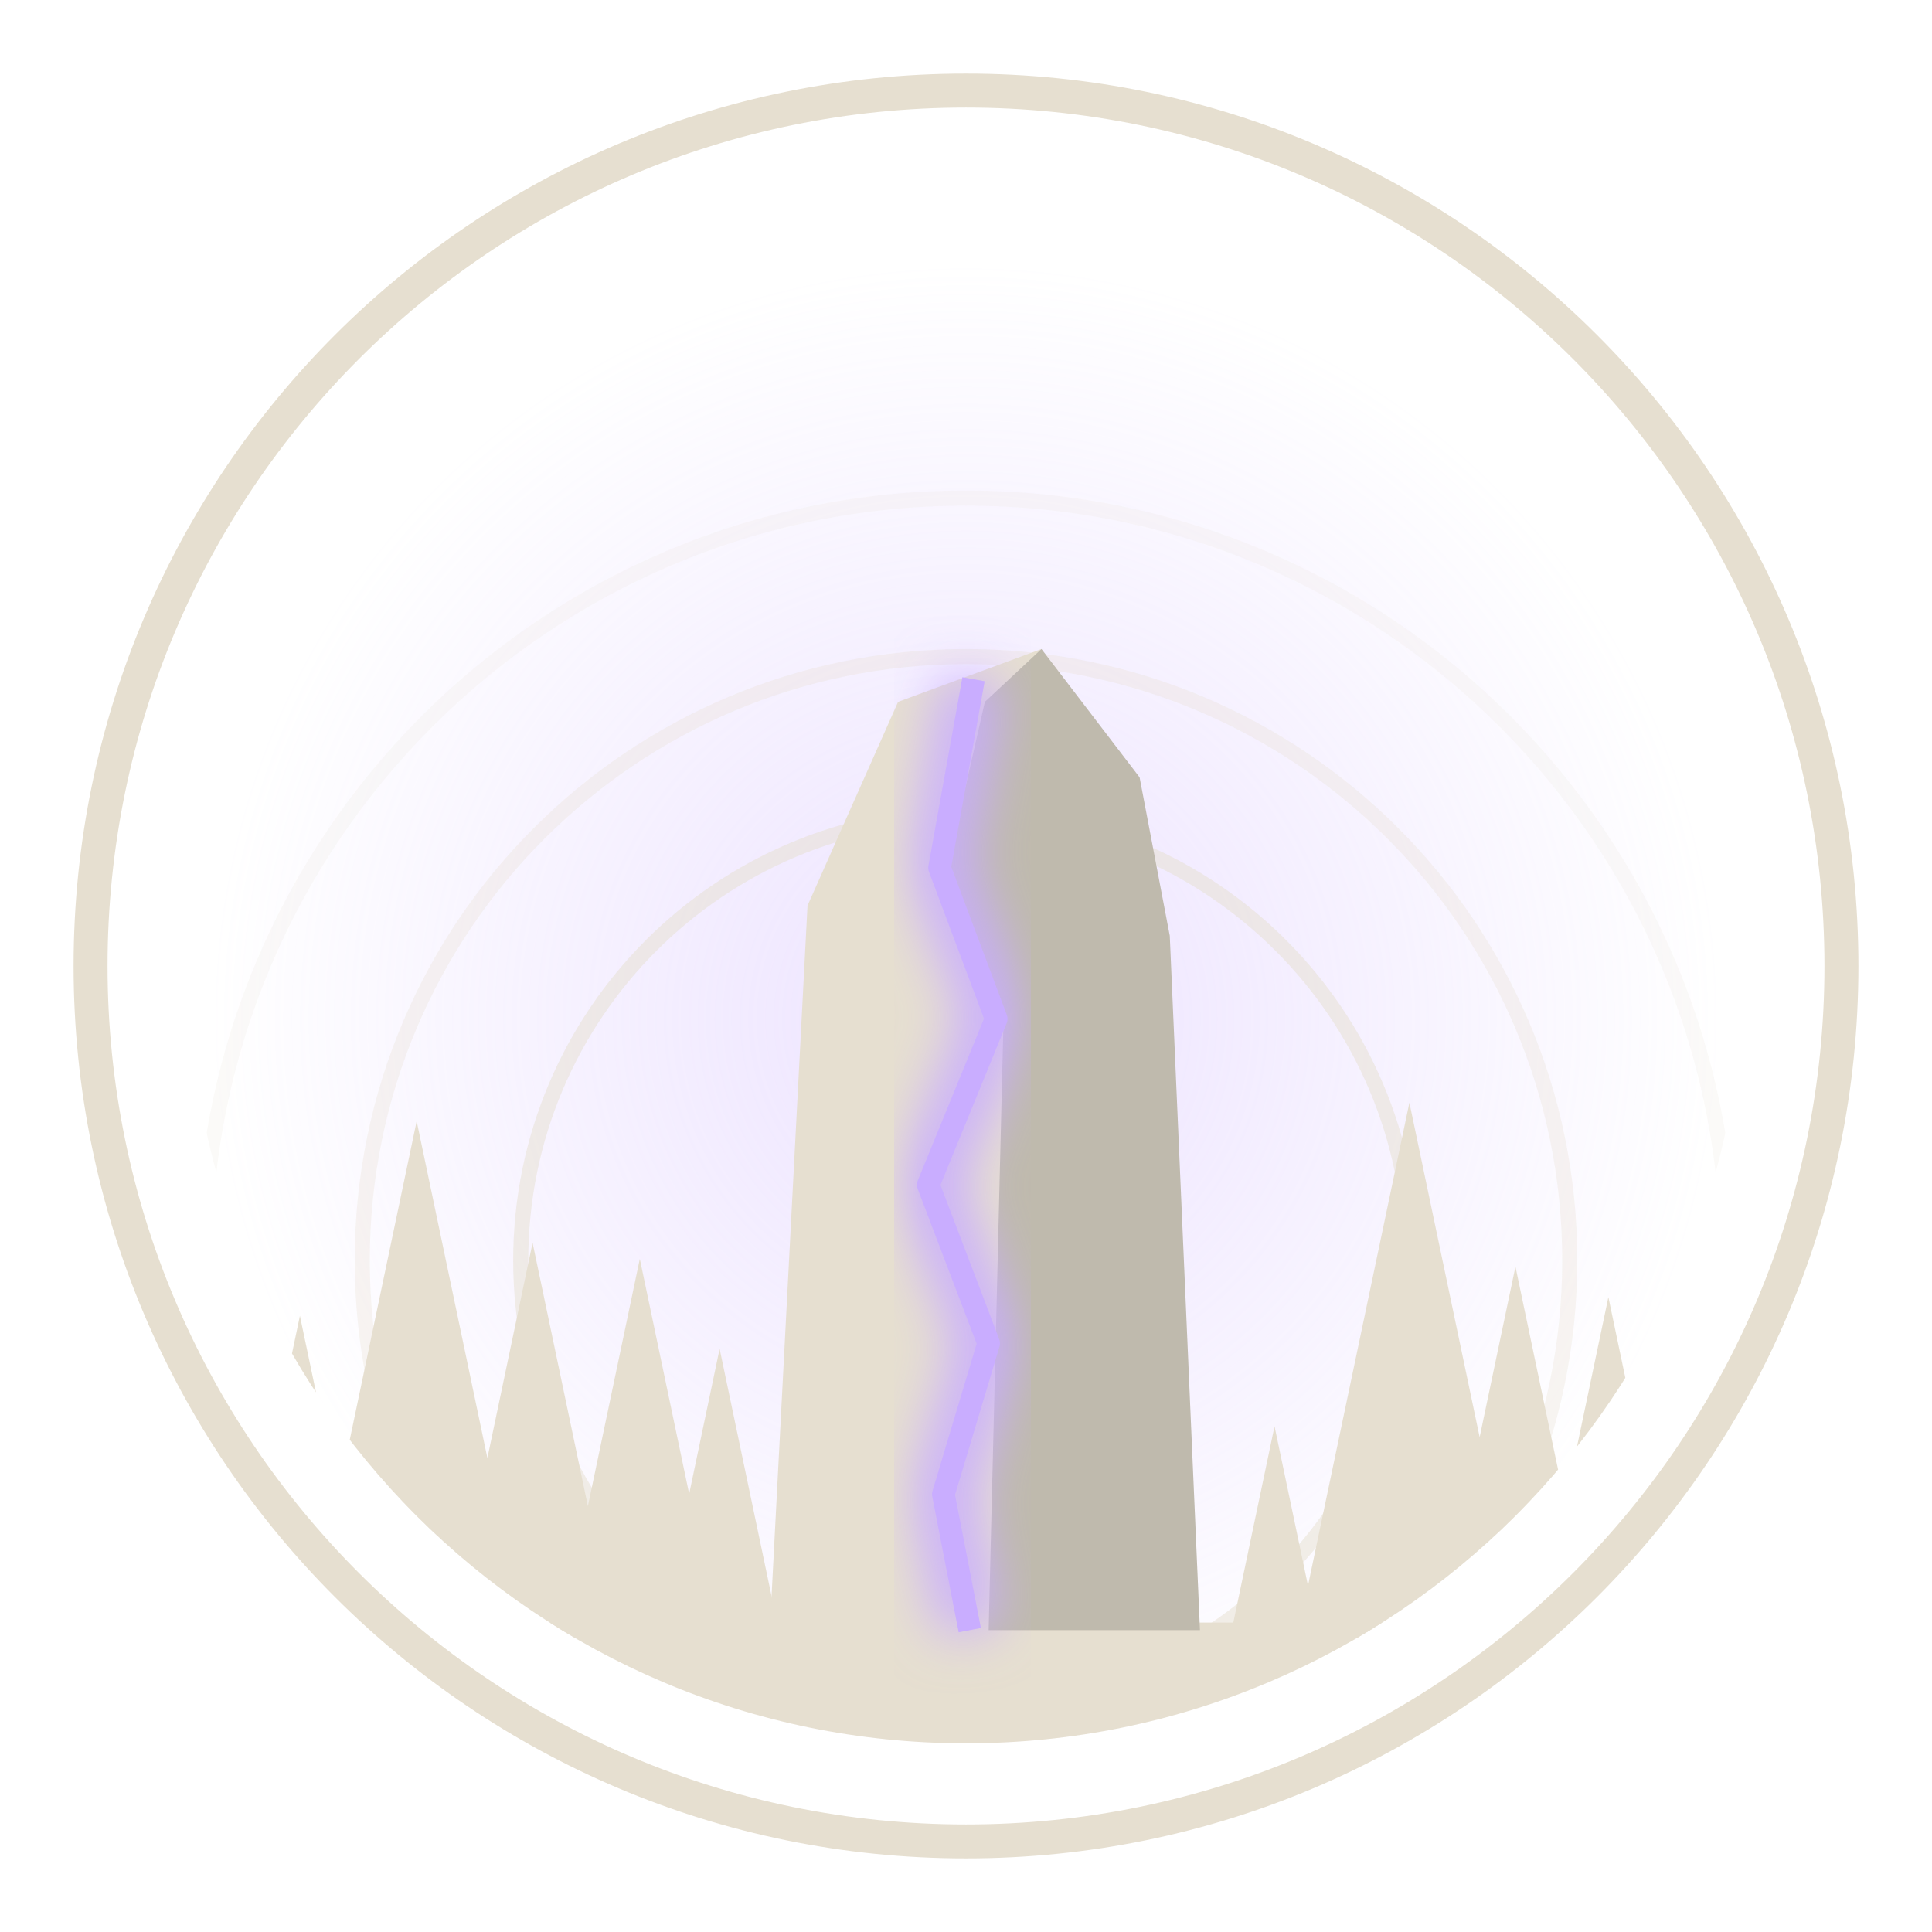
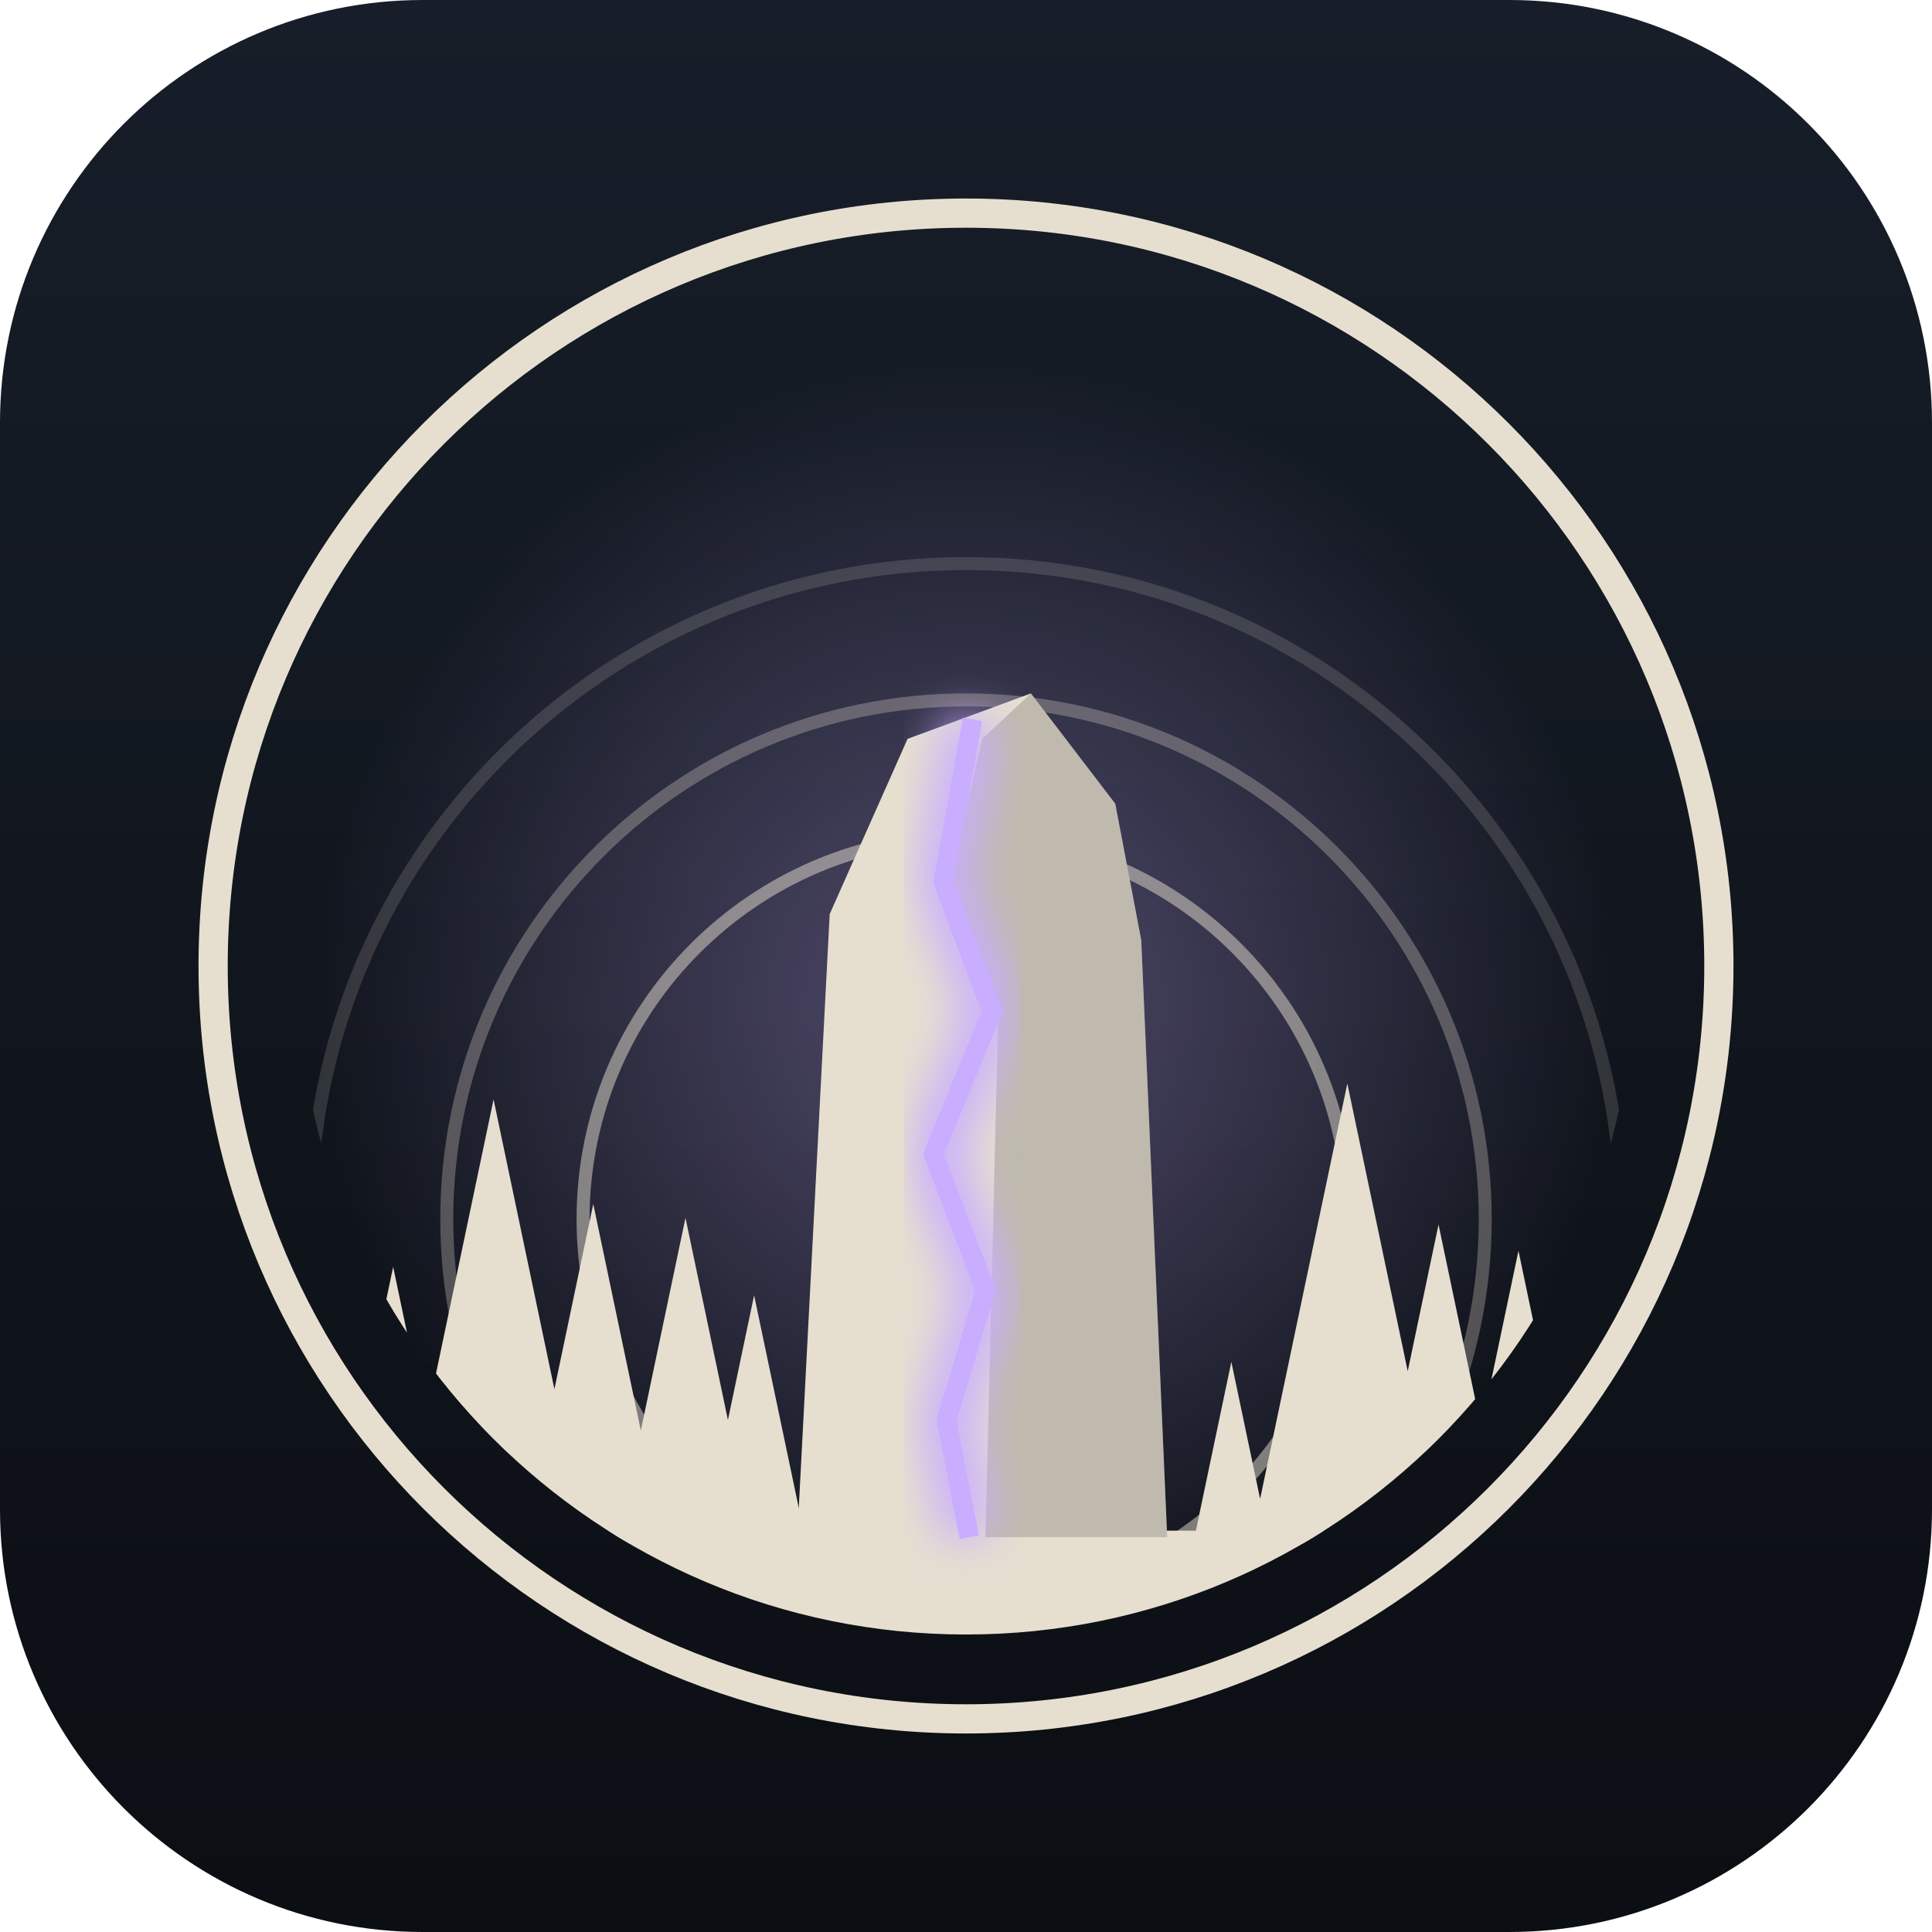
<svg xmlns="http://www.w3.org/2000/svg" viewBox="0 0 512 512">
  <defs>
-     <clipPath id="inm">
-       <circle cx="256" cy="256" r="206" />
-     </clipPath>
-     <radialGradient id="halom" cx="256" cy="270" r="200" gradientUnits="userSpaceOnUse">
-       <stop offset="0" stop-color="#c9adff" stop-opacity=".35" />
-       <stop offset="1" stop-color="#c9adff" stop-opacity="0" />
-     </radialGradient>
-     <filter id="blm" x="-50%" y="-50%" width="200%" height="200%">
-       <feGaussianBlur stdDeviation="7" />
-     </filter>
+     <linearGradient id="ib" x1="0" y1="0" x2="0" y2="1">
+       <stop offset="0" stop-color="#171e29" />
+       <stop offset="1" stop-color="#0b0e13" />
+     </linearGradient>
  </defs>
-   <circle cx="256" cy="256" r="232" fill="none" stroke="#e6dfd0" stroke-width="9" />
-   <g clip-path="url(#inm)">
-     <circle cx="256" cy="270" r="200" fill="url(#halom)" />
-     <g transform="translate(0 34)">
-       <g fill="none" stroke="#e6dfd0" stroke-width="4">
-         <circle cx="256" cy="300" r="118" opacity=".5" />
-         <circle cx="256" cy="300" r="160" opacity=".3" />
-         <circle cx="256" cy="300" r="202" opacity=".16" />
+   <rect width="512" height="512" rx="112" fill="url(#ib)" />
+   <g transform="translate(35.84 35.84) scale(0.86)">
+     <defs>
+       <clipPath id="ini">
+         <circle cx="256" cy="256" r="206" />
+       </clipPath>
+       <radialGradient id="haloi" cx="256" cy="270" r="200" gradientUnits="userSpaceOnUse">
+         <stop offset="0" stop-color="#c9adff" stop-opacity=".35" />
+         <stop offset="1" stop-color="#c9adff" stop-opacity="0" />
+       </radialGradient>
+       <filter id="bli" x="-50%" y="-50%" width="200%" height="200%">
+         <feGaussianBlur stdDeviation="7" />
+       </filter>
+     </defs>
+     <circle cx="256" cy="256" r="232" fill="none" stroke="#e6dfd0" stroke-width="9" />
+     <g clip-path="url(#ini)">
+       <circle cx="256" cy="270" r="200" fill="url(#haloi)" />
+       <g transform="translate(0 34)">
+         <g fill="none" stroke="#e6dfd0" stroke-width="4">
+           <circle cx="256" cy="300" r="118" opacity=".5" />
+           <circle cx="256" cy="300" r="160" opacity=".3" />
+           <circle cx="256" cy="300" r="202" opacity=".16" />
+         </g>
+         <path d="M46,400 L57.762,343.992 L69.523,400 Z M61.566,400 L79.478,314.704 L97.39,400 Z M81.674,400 L110.419,263.119 L139.164,400 Z M119.165,400 L141.141,295.356 L163.116,400 Z M148.475,400 L169.557,299.608 L190.64,400 Z M174.634,400 L190.708,323.459 L206.782,400 Z  M326,400 L337.764,343.979 L349.529,400 Z M343.733,400 L373.506,258.22 L403.28,400 Z M380.963,400 L401.61,301.677 L422.258,400 Z M407.287,400 L426.238,309.756 L445.189,400 Z M434.644,400 L460.214,278.238 L485.784,400 Z M464.127,400 L478.287,332.573 L492.446,400 Z " fill="#e6dfd0" />
+         <rect x="0" y="396" width="512" height="130" fill="#e6dfd0" />
+         <path d="M204,398 L214,206 L238,152 L276,138 L302,172 L310,214 L318,398 Z" fill="#e6dfd0" />
+         <path d="M276,138 L302,172 L310,214 L318,398 L262,398 L266,234 L251,196 L261,152 Z" fill="#0b0e13" opacity=".18" />
+         <path d="M258,146 L249,196 L264,236 L246,280 L262,322 L250,362 L257,398" fill="none" stroke="#c9adff" stroke-width="16" stroke-linejoin="round" filter="url(#bli)" />
+         <path d="M258,146 L249,196 L264,236 L246,280 L262,322 L250,362 L257,398" fill="none" stroke="#c9adff" stroke-width="6" stroke-linejoin="round" />
      </g>
-       <path d="M46,400 L57.762,343.992 L69.523,400 Z M61.566,400 L79.478,314.704 L97.39,400 Z M81.674,400 L110.419,263.119 L139.164,400 Z M119.165,400 L141.141,295.356 L163.116,400 Z M148.475,400 L169.557,299.608 L190.64,400 Z M174.634,400 L190.708,323.459 L206.782,400 Z  M326,400 L337.764,343.979 L349.529,400 Z M343.733,400 L373.506,258.22 L403.28,400 Z M380.963,400 L401.61,301.677 L422.258,400 Z M407.287,400 L426.238,309.756 L445.189,400 Z M434.644,400 L460.214,278.238 L485.784,400 Z M464.127,400 L478.287,332.573 L492.446,400 Z " fill="#e6dfd0" />
-       <rect x="0" y="396" width="512" height="130" fill="#e6dfd0" />
-       <path d="M204,398 L214,206 L238,152 L276,138 L302,172 L310,214 L318,398 Z" fill="#e6dfd0" />
-       <path d="M276,138 L302,172 L310,214 L318,398 L262,398 L266,234 L251,196 L261,152 Z" fill="#0b0e13" opacity=".18" />
-       <path d="M258,146 L249,196 L264,236 L246,280 L262,322 L250,362 L257,398" fill="none" stroke="#c9adff" stroke-width="16" stroke-linejoin="round" filter="url(#blm)" />
-       <path d="M258,146 L249,196 L264,236 L246,280 L262,322 L250,362 L257,398" fill="none" stroke="#c9adff" stroke-width="6" stroke-linejoin="round" />
    </g>
  </g>
</svg>
